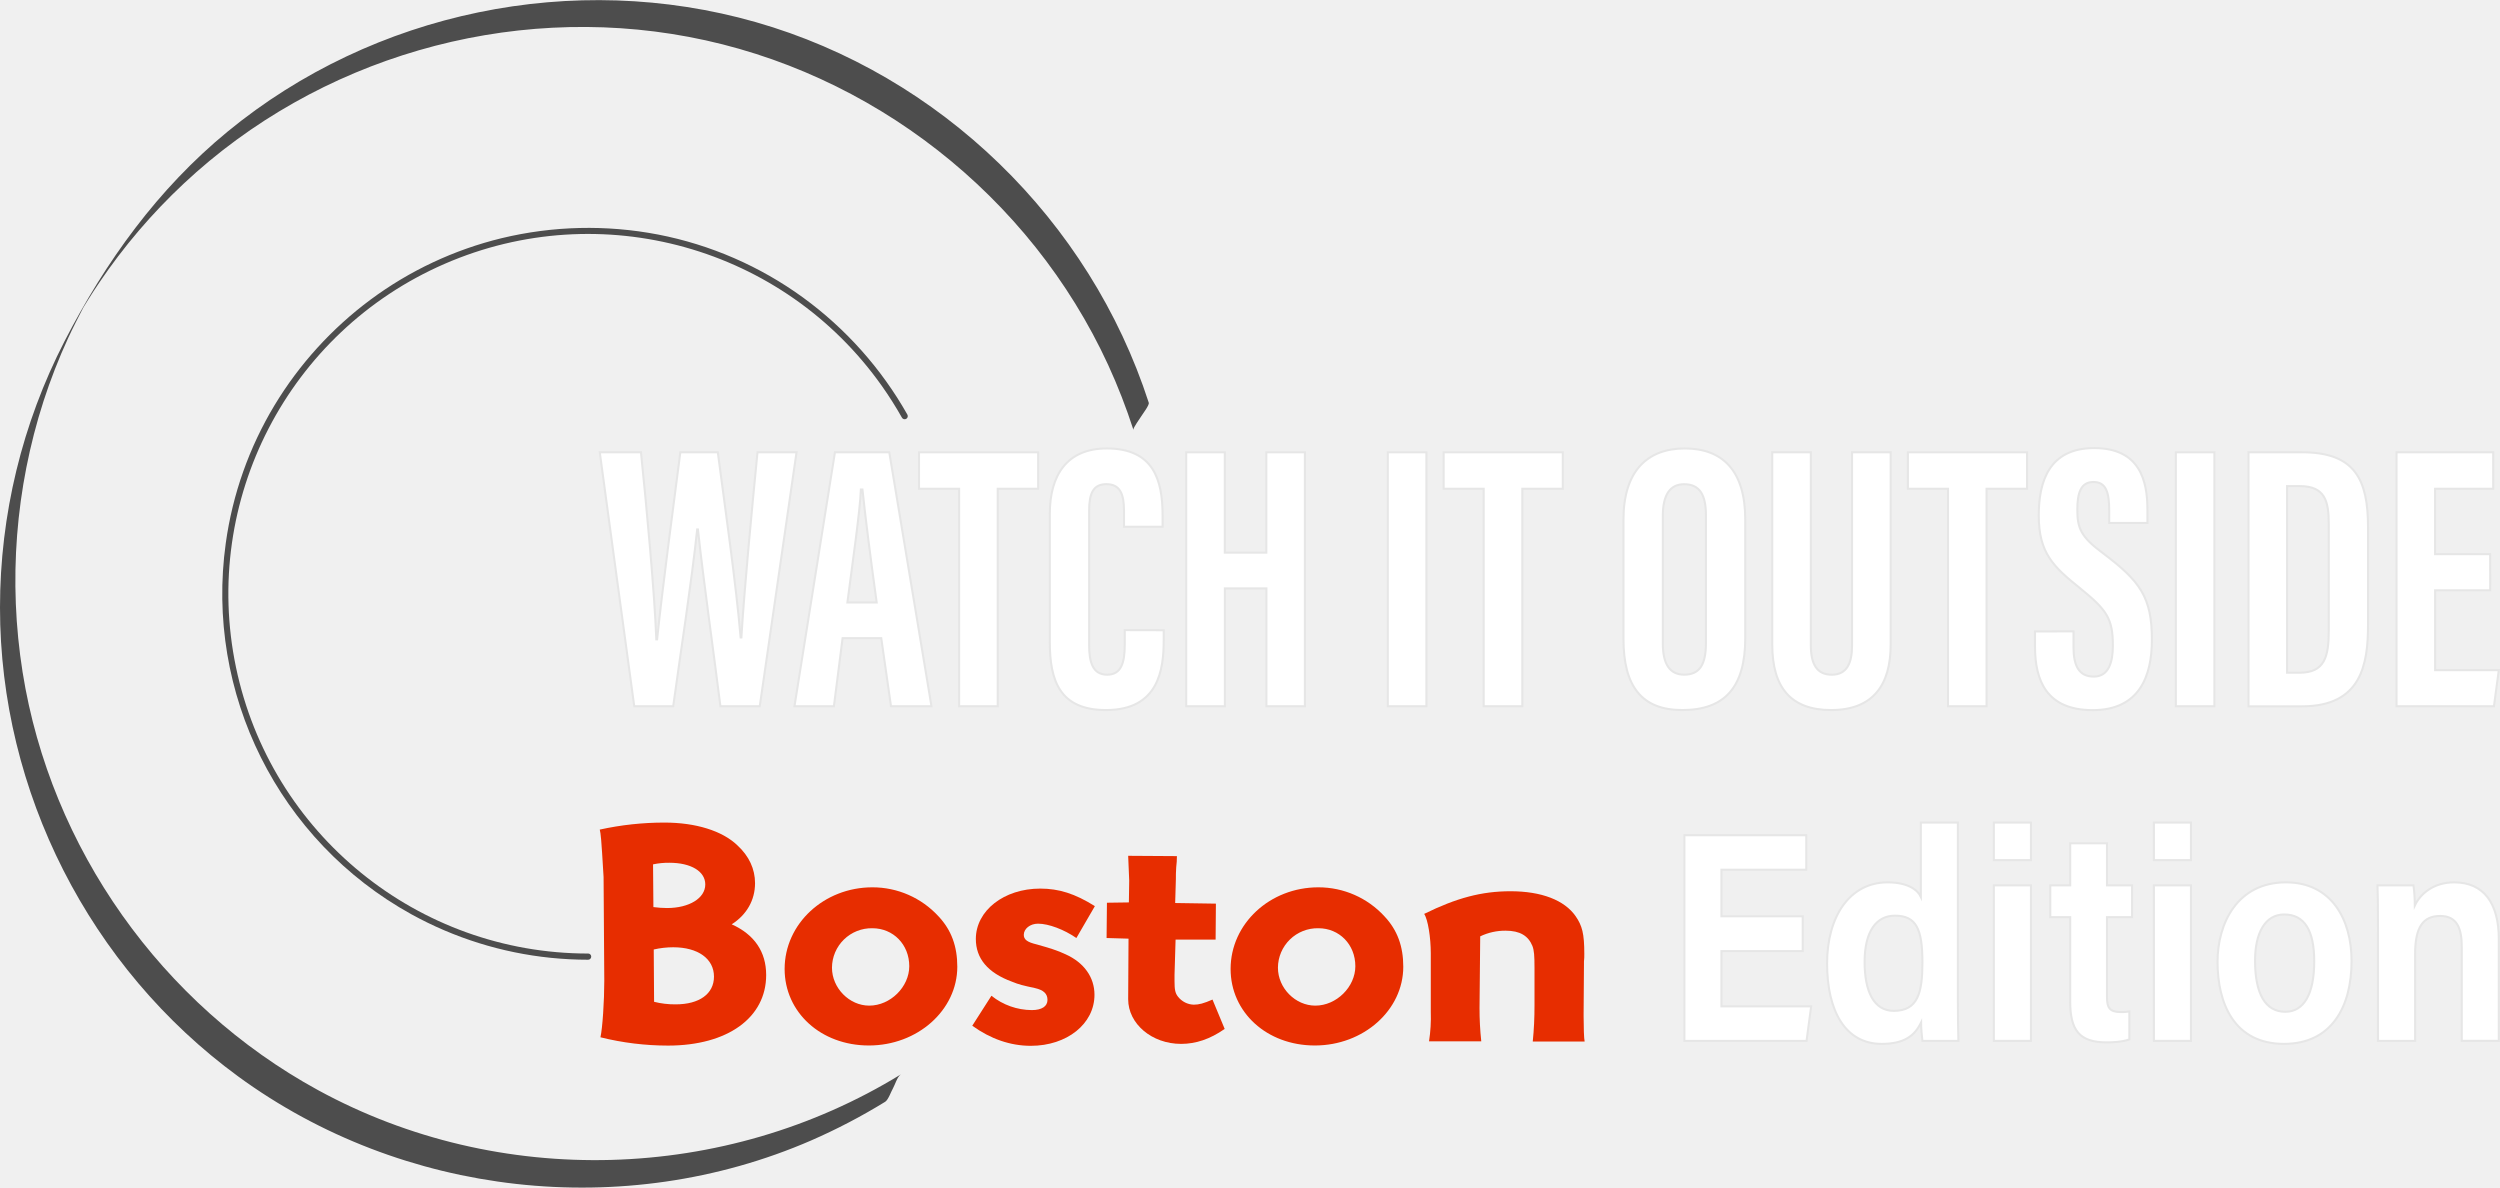
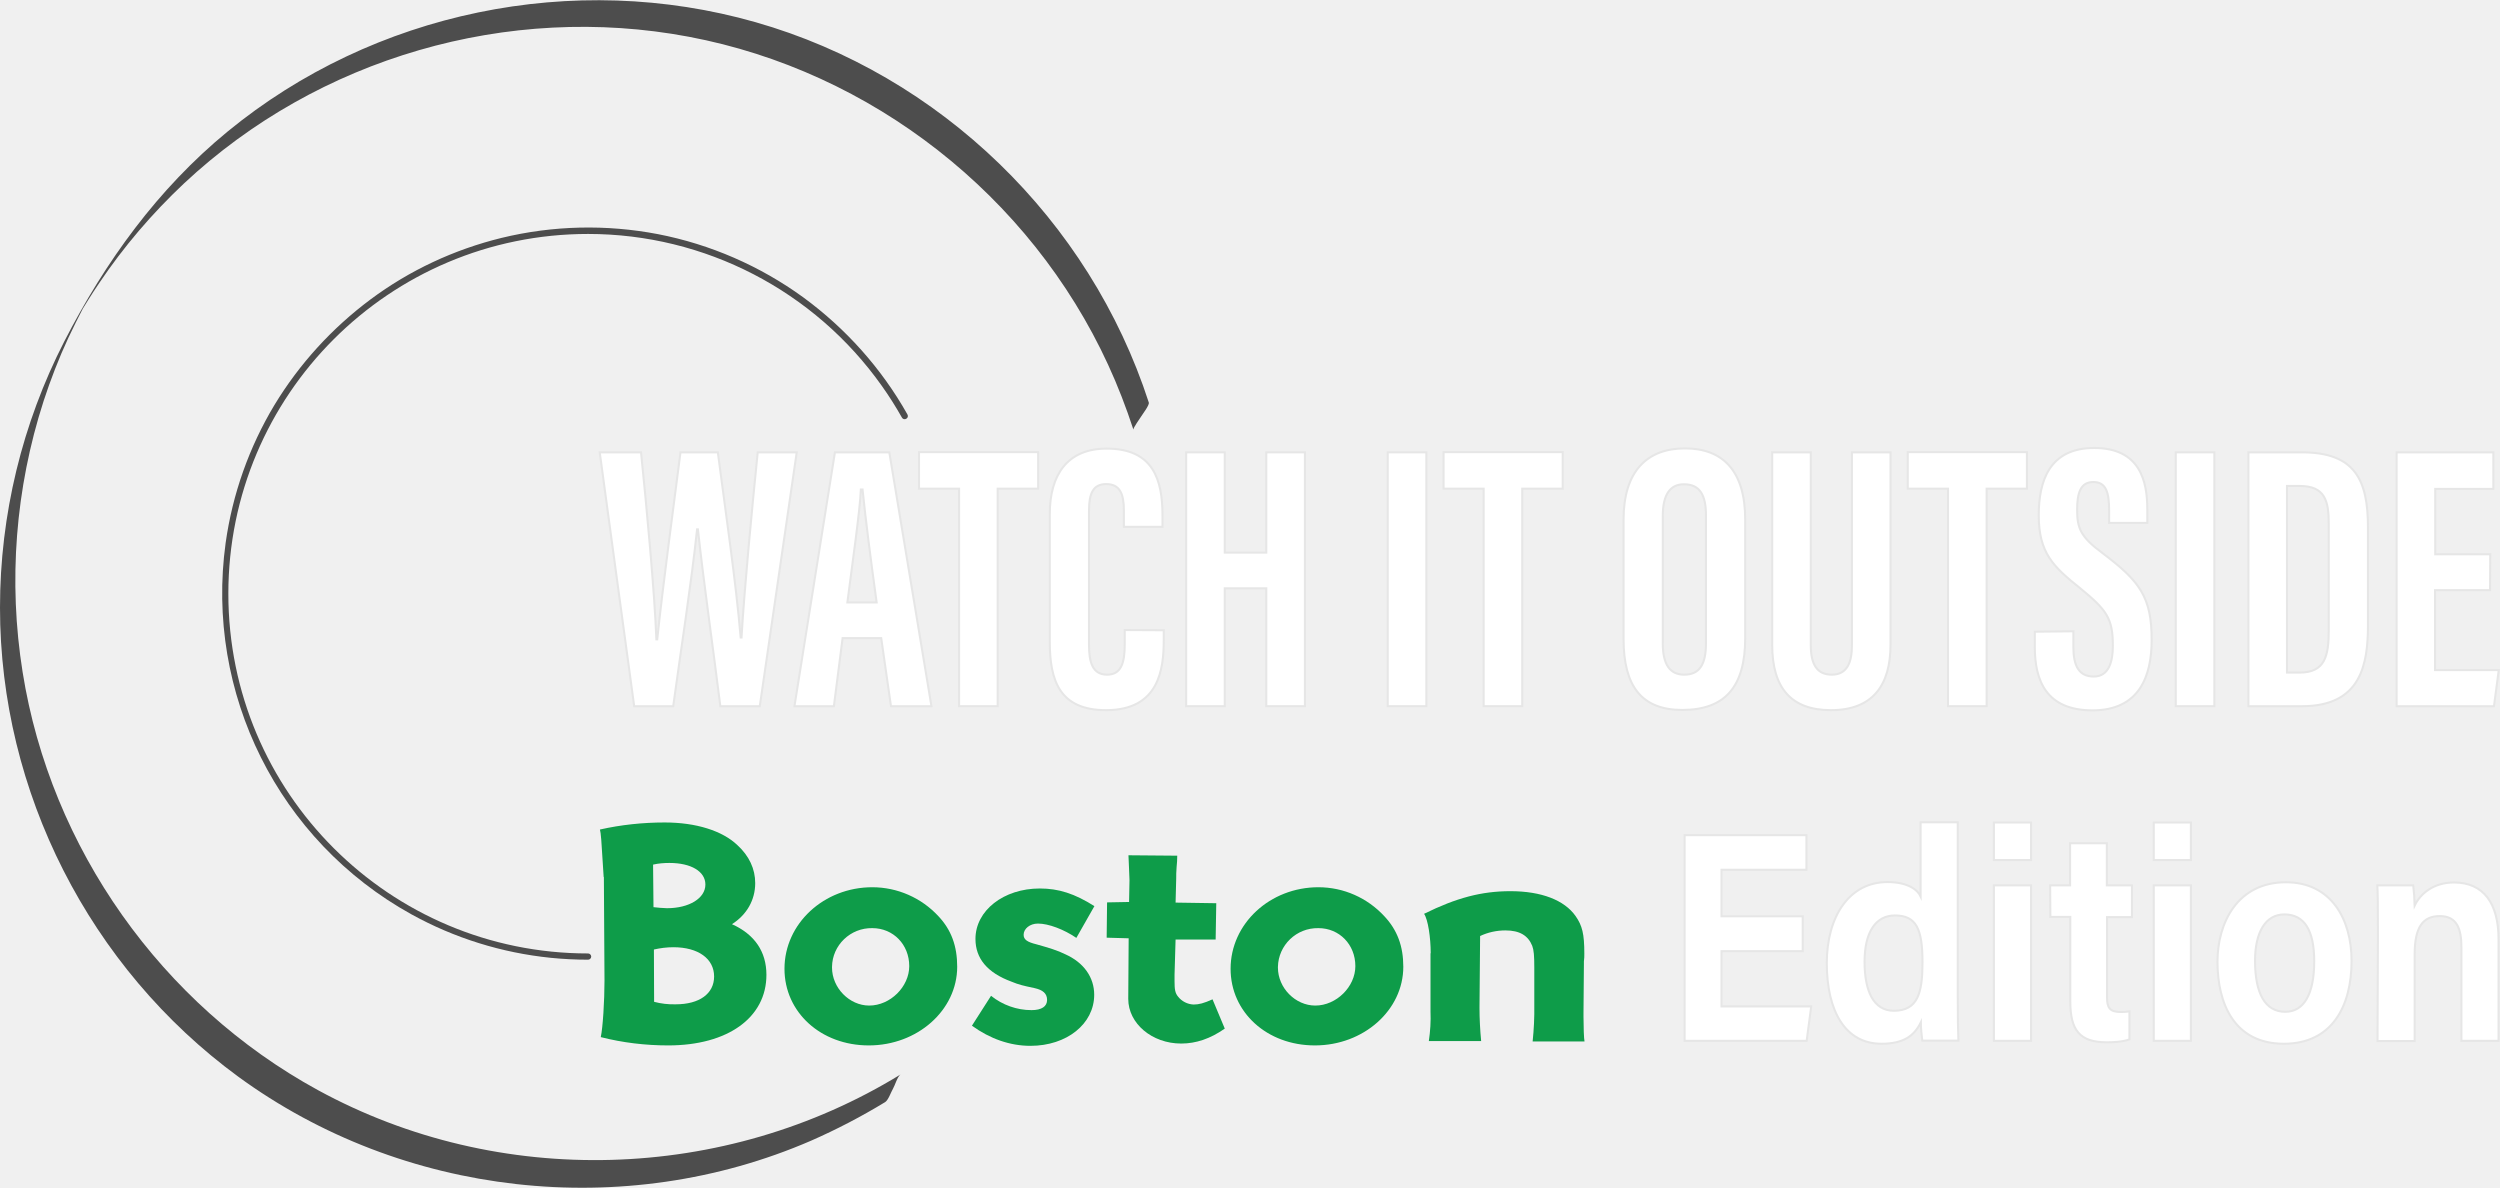
- <svg xmlns="http://www.w3.org/2000/svg" id="Layer_1" data-name="Layer 1" viewBox="0 0 1204.27 571.98">
-   <defs>
-     <style>.cls-1{fill:#fff;stroke:#e6e6e6;stroke-miterlimit:10;}.cls-2{fill:#e72d00;}.cls-3{fill:#4d4d4d;}</style>
-   </defs>
-   <path class="cls-1" d="M1014.68,922.11H975.54v26.61h43.21l-2.23,16.64H957.68V866.27h58.71v16.64H975.54v22.42h39.14Z" transform="translate(-146.3 -463.95)" />
-   <path class="cls-1" d="M1089.42,860.19v84.34c0,8.68.13,16.49.26,20.83h-17.34c-.26-2-.65-6.37-.65-8.82-3.16,6.5-8.28,10.26-19,10.26-17.34,0-26.27-15.62-26.27-38.76,0-22.57,10.9-39.06,29.16-39.06,10.11,0,14.58,3.91,16,6.94V860.19Zm-30.87,90.7c11.56,0,13.79-8.68,13.79-23.29,0-16.05-2.89-22.56-13.26-22.56-8.8,0-14.58,7.37-14.58,22.27C1044.5,941.34,1048.83,950.89,1058.55,950.89Z" transform="translate(-146.3 -463.95)" />
-   <path class="cls-1" d="M1106.75,878.28V860.19h17.87v18.09Zm0,12.15h17.87v74.93h-17.87Z" transform="translate(-146.3 -463.95)" />
-   <path class="cls-1" d="M1133.94,890.43h9.59V870.17h17.73v20.26h12.08v15.33h-12.08v38.48c0,5.06,1.18,7.23,6.7,7.23a20.54,20.54,0,0,0,4.07-.29v13.46c-3.55,1.3-8.54,1.44-10.9,1.44-13.14,0-17.6-5.79-17.6-19.67V905.76h-9.59Z" transform="translate(-146.3 -463.95)" />
-   <path class="cls-1" d="M1183.85,878.28V860.19h17.86v18.09Zm0,12.15h17.86v74.93h-17.86Z" transform="translate(-146.3 -463.95)" />
-   <path class="cls-1" d="M1279.07,926.88c0,21.84-9.45,39.92-32.57,39.92-23.77,0-32-19.23-32-39.49,0-18.66,9.59-38.33,33-38.33C1269.22,889,1279.07,906.63,1279.07,926.88Zm-46.49-.14c0,16,5,24.59,14.58,24.59,8.93,0,13.92-8.54,13.92-24.31,0-14.89-4.73-22.56-14.45-22.56C1237.57,904.46,1232.58,913.14,1232.58,926.74Z" transform="translate(-146.3 -463.95)" />
-   <path class="cls-1" d="M1291.81,913.86c0-15.48-.13-20.1-.26-23.43h17.34a77.31,77.31,0,0,1,.66,9.69c2.75-5.79,9.19-11.14,18.91-11.14,14.32,0,21.54,10.13,21.54,27.34v49h-17.86V920.08c0-8.53-2-14.9-10.38-14.9-8.14,0-12.08,5.21-12.08,18.37v41.81h-17.87Z" transform="translate(-146.3 -463.95)" />
-   <path class="cls-1" d="M451.82,804.16,435.21,681.81h19.85c2.71,26.37,6.5,67,7.4,90.11h.37c2.7-25.82,7.76-63.37,11.19-90.11h18.05c3.61,27.65,8.66,62.27,11,89.2h.36c1.44-23.81,5.05-61.55,7.76-89.2H530L512.28,804.16H493.33c-3.43-27.47-8.12-60.08-10.83-85.17h-.36c-2.71,25.64-7.94,58.8-11.55,85.17Z" transform="translate(-146.3 -463.95)" />
-   <path class="cls-1" d="M552.18,771.37,548,804.16h-19l19.5-122.35h26.17L595,804.16h-19.5l-4.69-32.79Zm16.42-17.21c-2.88-20.88-5.41-40.67-6.85-54.4H561c-.36,10.07-4.15,36.26-6.5,54.4Z" transform="translate(-146.3 -463.95)" />
-   <path class="cls-1" d="M608.32,699.39H589V681.81h57.4v17.58H626.91V804.16H608.32Z" transform="translate(-146.3 -463.95)" />
-   <path class="cls-1" d="M706.87,767.53v4.76c0,14.1-2.35,33.7-27.8,33.7C656.69,806,652,791.71,652,773.21V711.48c0-18.87,8.48-31.51,27.43-31.51,22.57,0,26.9,15.21,26.9,32.24v5.5H687.74V710c0-8.24-2-12.82-8.49-12.82-6.31,0-8.3,4.4-8.3,12.82v64.66c0,8.06,1.63,14.29,8.67,14.29,6.67,0,8.48-5.5,8.48-14.47v-7Z" transform="translate(-146.3 -463.95)" />
-   <path class="cls-1" d="M717.7,681.81h18.59v48.35h20V681.81h18.59V804.16H756.33V747.38h-20v56.78H717.7Z" transform="translate(-146.3 -463.95)" />
-   <path class="cls-1" d="M833.4,681.81V804.16H814.81V681.81Z" transform="translate(-146.3 -463.95)" />
-   <path class="cls-1" d="M861,699.39H841.71V681.81h57.4v17.58h-19.5V804.16H861Z" transform="translate(-146.3 -463.95)" />
-   <path class="cls-1" d="M987,714.23v57.14c0,23.45-9.75,34.62-30.32,34.62-19.5,0-28.34-11.35-28.34-34.25V714.23c0-23.45,11.55-34.26,29.6-34.26C976.18,680,987,690.78,987,714.23ZM947.3,712.4v61.54c0,10.26,3.61,15,10.29,15,7.22,0,10.47-4.58,10.47-15.2V712.21c0-9.71-2.89-15-10.47-15C950.91,697.19,947.3,702.14,947.3,712.4Z" transform="translate(-146.3 -463.95)" />
-   <path class="cls-1" d="M1018.6,681.81v93.05c0,9,2.89,14.1,10.11,14.1,7.4,0,9.74-5.86,9.74-14.1V681.81h18.6v92.68c0,19.41-8.49,31.5-28.7,31.5-19.14,0-28.34-10.62-28.34-31.5V681.81Z" transform="translate(-146.3 -463.95)" />
-   <path class="cls-1" d="M1084.66,699.39h-19.31V681.81h57.4v17.58h-19.5V804.16h-18.59Z" transform="translate(-146.3 -463.95)" />
-   <path class="cls-1" d="M1145.13,768.08v7.69c0,9,2.71,14.1,9.75,14.1,7.22,0,9.2-7,9.2-14.83,0-13.19-2.89-17.22-15.7-27.66-13-10.44-20-17-20-35.17,0-16.12,4.88-32.42,26.72-32.42,22.2,0,25.63,16.12,25.63,29.49v6.59h-18.41v-6c0-8.61-1.45-13.74-7.58-13.74s-7.77,5.31-7.77,13.37c0,8.8,1.63,13,12.28,20.88,18,13.56,23.64,21.25,23.64,41.77,0,17.4-5.95,33.88-28.51,33.88-22.39,0-27.8-14.47-27.8-30.59v-7.32Z" transform="translate(-146.3 -463.95)" />
-   <path class="cls-1" d="M1213,681.81V804.16h-18.59V681.81Z" transform="translate(-146.3 -463.95)" />
-   <path class="cls-1" d="M1229.42,681.81h25.81c25.63,0,31.77,13.37,31.77,36.08V765c0,18.69-3.07,39.2-31.77,39.2h-25.81ZM1248,788h6c12.27,0,14.08-7.87,14.08-20.51V716.42c0-11.17-1.81-18.31-14.08-18.31h-6Z" transform="translate(-146.3 -463.95)" />
-   <path class="cls-1" d="M1345.85,748.3h-26.54v38.46H1350l-2.35,17.4h-46.93V681.81h46.57v17.58h-28V730.9h26.54Z" transform="translate(-146.3 -463.95)" />
-   <path class="cls-2" d="M437.05,886.46c-1.17-19.82-1.34-20.58-1.84-22.89a145,145,0,0,1,31.19-3.38c15.1,0,27.84,4,35.05,10.91,5.71,5.22,8.56,11.52,8.56,18.28,0,8.14-4,15.21-11.24,19.82,10.9,4.91,16.6,13.21,16.6,24.42,0,20.59-18.61,34-47.29,34a134.78,134.78,0,0,1-32.54-4c1-4.46,1.85-17.51,1.85-27.19l-.34-49.62Zm24,14.44a52.13,52.13,0,0,0,6.54.46c10.73,0,18.45-4.76,18.45-11.37,0-6.29-6.88-10.44-17.28-10.44a35.84,35.84,0,0,0-7.88.77Zm.33,45.63a41.06,41.06,0,0,0,10.4,1.23c11.4,0,18.45-5.07,18.45-13.37,0-8.6-7.72-14.13-19.62-14.13a41.72,41.72,0,0,0-9.4,1.07Z" transform="translate(-146.3 -463.95)" />
-   <path class="cls-2" d="M598.39,905.36c6.2,6.6,9.05,14.44,9.05,24.27,0,20.89-19.12,37.94-42.6,37.94-23.14,0-40.58-16-40.58-36.86,0-21.82,19-39.33,42.26-39.33A43.12,43.12,0,0,1,598.39,905.36Zm-51.32,24.73c0,9.83,8.38,18.28,17.94,18.28,10.23,0,19.29-9.06,19.29-19,0-10.44-7.72-18.28-17.78-18.28A19.1,19.1,0,0,0,547.07,930.09Z" transform="translate(-146.3 -463.95)" />
-   <path class="cls-2" d="M664.8,915.8c-6-4.14-13.42-6.91-18.45-6.91-3.86,0-6.88,2.46-6.88,5.38,0,2.3,1.68,3.53,6.21,4.61,6,1.69,10.06,2.91,13.92,4.76,8.89,4,13.92,11.06,13.92,19.51,0,14-13.25,24.58-30.69,24.58-9.9,0-19.46-3.38-28.18-9.68l9.23-14.44a31.44,31.44,0,0,0,19.45,6.91c4.86,0,7.55-1.84,7.55-4.91s-2-4.77-6-5.69c-5.7-1.23-7.72-1.69-11.07-3.07-11.74-4.3-17.44-11.22-17.44-20.59,0-13.67,13.58-24.27,31-24.27,9.06,0,16.78,2.46,26.34,8.45Z" transform="translate(-146.3 -463.95)" />
-   <path class="cls-2" d="M731.87,916.57H712.59l-.51,16.9v3.23c0,4,.34,5.68,1.68,7.37a10,10,0,0,0,7.55,3.84c2.52,0,4.86-.61,9.06-2.46l5.87,14.14c-7,4.91-13.92,7.21-21,7.21-14.08,0-25.49-9.67-25.49-21.5l.17-29.19-10.57-.31.17-17,10.57-.15.16-10.45c-.16-4.3-.33-8.45-.5-12l23.48.15a43.27,43.27,0,0,1-.34,5.38c-.16,2.46-.16,3.84-.16,5.68l-.34,11.53,19.62.3Z" transform="translate(-146.3 -463.95)" />
-   <path class="cls-2" d="M813.21,905.36c6.21,6.6,9.06,14.44,9.06,24.27,0,20.89-19.12,37.94-42.6,37.94-23.14,0-40.58-16-40.58-36.86,0-21.82,18.95-39.33,42.26-39.33A43.11,43.11,0,0,1,813.21,905.36Zm-51.32,24.73c0,9.83,8.39,18.28,18,18.28,10.23,0,19.29-9.06,19.29-19,0-10.44-7.72-18.28-17.78-18.28A19.11,19.11,0,0,0,761.89,930.09Z" transform="translate(-146.3 -463.95)" />
-   <path class="cls-2" d="M835.52,923.18c0-7.53-1.35-16.29-3.19-19,15.6-7.68,27.67-10.91,41.59-10.91,14.93,0,26,4.3,31.36,12,3.19,4.61,4.19,8.45,4.19,18.13a26.18,26.18,0,0,1-.16,3.69v1.07l-.17,24v1.38c0,5.07.17,10.91.5,12.14h-25a167.7,167.7,0,0,0,.84-17.36V930.09c0-5.68-.17-8.3-1-10.45-2-4.91-6-7.37-12.92-7.37A27.76,27.76,0,0,0,859.33,915L859,949.45a148.58,148.58,0,0,0,.84,16.13H834.68a76.54,76.54,0,0,0,.84-14.29Z" transform="translate(-146.3 -463.95)" />
-   <path class="cls-3" d="M429.65,923.28A173.31,173.31,0,1,1,571.1,649.86a177.8,177.8,0,0,1,9.69,15.31,1.5,1.5,0,0,0,2.59-1.52,178.35,178.35,0,0,0-50.22-56.36,175.66,175.66,0,0,0-69.89-30.37,178.21,178.21,0,0,0-75.37,1.77,175.72,175.72,0,0,0-63.19,29.66,177.85,177.85,0,0,0-46.17,50.82,175.36,175.36,0,0,0-23.48,66.39,176.45,176.45,0,0,0,89.36,178.78,176,176,0,0,0,67.18,21,178.4,178.4,0,0,0,18,.92,1.5,1.5,0,0,0,0-3Z" transform="translate(-146.3 -463.95)" />
-   <path class="cls-3" d="M580.13,981.56c-84.71,52-193.37,55.18-280.65,7.5-75.31-41.14-128.8-116.5-142.29-201.31a281.66,281.66,0,0,1,10.1-130.64,275.56,275.56,0,0,1,11.87-30.39c2.35-5.11,4.94-10.07,7.51-15.07,2.36-4.59-3.64,6-.24.47.69-1.12,1.37-2.25,2.06-3.36,1.81-2.9,3.66-5.77,5.58-8.6A280.58,280.58,0,0,1,234.8,552.4c64.66-60.57,156.17-87.11,243.25-70.69,88.13,16.63,164.55,76.52,202.05,158a284.66,284.66,0,0,1,12.17,31.28c-.28-.85,3.26-5.59,3.76-6.49.6-1.05,4-5.37,3.64-6.56-28.49-88-100.32-157.91-189.33-183.34-87.56-25-184-5.07-254.36,52.71-33.61,27.6-58.75,62.5-78.59,101a280.42,280.42,0,0,0-31.09,128.3c0,88.65,43.18,173.53,114.71,225.85,79.17,57.92,186,69.92,276,30.87a285.87,285.87,0,0,0,35.68-18.64c1.49-.91,2.9-5,3.76-6.48s2.13-5.64,3.63-6.56Z" transform="translate(-146.3 -463.95)" />
+ <svg xmlns="http://www.w3.org/2000/svg" version="1.1" id="Layer_1" x="0px" y="0px" viewBox="0 0 1204.3 572" style="enable-background:new 0 0 1204.3 572;" xml:space="preserve">
+   <style type="text/css">
+ 	.st0{fill:#FFFFFF;stroke:#E6E6E6;stroke-miterlimit:10;}
+ 	.st1{fill:#0E9C49;}
+ 	.st2{fill:#4D4D4D;}
+ </style>
+   <path class="st0" d="M868.4,458.2h-39.1v26.6h43.2l-2.2,16.6h-58.8v-99.1h58.7V419h-40.9v22.4h39.1V458.2z" />
+   <path class="st0" d="M943.1,396.2v84.3c0,8.7,0.1,16.5,0.3,20.8H926c-0.3-2-0.7-6.4-0.7-8.8c-3.2,6.5-8.3,10.3-19,10.3  c-17.3,0-26.3-15.6-26.3-38.8c0-22.6,10.9-39.1,29.2-39.1c10.1,0,14.6,3.9,16,6.9v-35.7H943.1z M912.3,486.9  c11.6,0,13.8-8.7,13.8-23.3c0-16-2.9-22.6-13.3-22.6c-8.8,0-14.6,7.4-14.6,22.3C898.2,477.4,902.5,486.9,912.3,486.9z" />
+   <path class="st0" d="M960.5,414.3v-18.1h17.9v18.1H960.5z M960.5,426.5h17.9v74.9h-17.9V426.5z" />
+   <path class="st0" d="M987.6,426.5h9.6v-20.3h17.7v20.3h12.1v15.3H1015v38.5c0,5.1,1.2,7.2,6.7,7.2c1.4,0,2.7-0.1,4.1-0.3v13.5  c-3.5,1.3-8.5,1.4-10.9,1.4c-13.1,0-17.6-5.8-17.6-19.7v-40.7h-9.6L987.6,426.5z" />
+   <path class="st0" d="M1037.5,414.3v-18.1h17.9v18.1H1037.5z M1037.5,426.5h17.9v74.9h-17.9V426.5z" />
+   <path class="st0" d="M1132.8,462.9c0,21.8-9.4,39.9-32.6,39.9c-23.8,0-32-19.2-32-39.5c0-18.7,9.6-38.3,33-38.3  C1122.9,425,1132.8,442.7,1132.8,462.9z M1086.3,462.8c0,16,5,24.6,14.6,24.6c8.9,0,13.9-8.5,13.9-24.3c0-14.9-4.7-22.6-14.4-22.6  C1091.3,440.5,1086.3,449.2,1086.3,462.8z" />
+   <path class="st0" d="M1145.5,449.9c0-15.5-0.1-20.1-0.3-23.4h17.3c0.4,3.2,0.6,6.4,0.7,9.7c2.8-5.8,9.2-11.1,18.9-11.1  c14.3,0,21.5,10.1,21.5,27.3v49h-17.9v-45.2c0-8.5-2-14.9-10.4-14.9c-8.1,0-12.1,5.2-12.1,18.4v41.8h-17.9L1145.5,449.9z" />
+   <path class="st0" d="M305.5,340.2l-16.6-122.3h19.9c2.7,26.4,6.5,67,7.4,90.1h0.4c2.7-25.8,7.8-63.4,11.2-90.1h18  c3.6,27.7,8.7,62.3,11,89.2h0.4c1.4-23.8,5-61.5,7.8-89.2h18.8L366,340.2h-19c-3.4-27.5-8.1-60.1-10.8-85.2h-0.4  c-2.7,25.6-7.9,58.8-11.5,85.2H305.5z" />
+   <path class="st0" d="M405.9,307.4l-4.2,32.8h-19l19.5-122.3h26.2l20.3,122.3h-19.5l-4.7-32.8H405.9z M422.3,290.2  c-2.9-20.9-5.4-40.7-6.8-54.4h-0.8c-0.4,10.1-4.2,36.3-6.5,54.4H422.3z" />
+   <path class="st0" d="M462,235.4h-19.3v-17.6h57.4v17.6h-19.5v104.8H462V235.4z" />
+   <path class="st0" d="M560.6,303.6v4.8c0,14.1-2.3,33.7-27.8,33.7c-22.4,0-27.1-14.3-27.1-32.8v-61.7c0-18.9,8.5-31.5,27.4-31.5  c22.6,0,26.9,15.2,26.9,32.2v5.5h-18.6V246c0-8.2-2-12.8-8.5-12.8c-6.3,0-8.3,4.4-8.3,12.8v64.7c0,8.1,1.6,14.3,8.7,14.3  c6.7,0,8.5-5.5,8.5-14.5v-7L560.6,303.6z" />
+   <path class="st0" d="M571.4,217.9H590v48.3h20v-48.3h18.6v122.3H610v-56.8h-20v56.8h-18.6V217.9z" />
+   <path class="st0" d="M687.1,217.9v122.3h-18.6V217.9H687.1z" />
+   <path class="st0" d="M714.7,235.4h-19.3v-17.6h57.4v17.6h-19.5v104.8h-18.6V235.4z" />
+   <path class="st0" d="M840.7,250.3v57.1c0,23.5-9.8,34.6-30.3,34.6c-19.5,0-28.3-11.3-28.3-34.2v-57.5c0-23.5,11.5-34.3,29.6-34.3  C829.9,216,840.7,226.8,840.7,250.3z M801,248.5V310c0,10.3,3.6,15,10.3,15c7.2,0,10.5-4.6,10.5-15.2v-61.5c0-9.7-2.9-15-10.5-15  C804.6,233.2,801,238.2,801,248.5z" />
+   <path class="st0" d="M872.3,217.9v93c0,9,2.9,14.1,10.1,14.1c7.4,0,9.7-5.9,9.7-14.1v-93h18.6v92.7c0,19.4-8.5,31.5-28.7,31.5  c-19.1,0-28.3-10.6-28.3-31.5v-92.7H872.3z" />
+   <path class="st0" d="M938.4,235.4H919v-17.6h57.4v17.6H957v104.8h-18.6V235.4z" />
+   <path class="st0" d="M998.8,304.1v7.7c0,9,2.7,14.1,9.8,14.1c7.2,0,9.2-7,9.2-14.8c0-13.2-2.9-17.2-15.7-27.7  c-13-10.4-20-17-20-35.2c0-16.1,4.9-32.4,26.7-32.4c22.2,0,25.6,16.1,25.6,29.5v6.6H1016v-6c0-8.6-1.4-13.7-7.6-13.7  s-7.8,5.3-7.8,13.4c0,8.8,1.6,13,12.3,20.9c18,13.6,23.6,21.2,23.6,41.8c0,17.4-5.9,33.9-28.5,33.9c-22.4,0-27.8-14.5-27.8-30.6  v-7.3L998.8,304.1z" />
+   <path class="st0" d="M1066.7,217.9v122.3h-18.6V217.9H1066.7z" />
+   <path class="st0" d="M1083.1,217.9h25.8c25.6,0,31.8,13.4,31.8,36.1V301c0,18.7-3.1,39.2-31.8,39.2h-25.8V217.9z M1101.7,324h6  c12.3,0,14.1-7.9,14.1-20.5v-51.1c0-11.2-1.8-18.3-14.1-18.3h-6V324z" />
+   <path class="st0" d="M1199.5,284.3H1173v38.5h30.7l-2.3,17.4h-46.9V217.9h46.6v17.6h-28V267h26.5L1199.5,284.3z" />
+   <path class="st1" d="M290.8,422.5c-1.2-19.8-1.3-20.6-1.8-22.9c10.2-2.3,20.7-3.4,31.2-3.4c15.1,0,27.8,4,35,10.9  c5.7,5.2,8.6,11.5,8.6,18.3c0,8.1-4,15.2-11.2,19.8c10.9,4.9,16.6,13.2,16.6,24.4c0,20.6-18.6,34-47.3,34c-11,0-21.9-1.3-32.5-4  c1-4.5,1.8-17.5,1.8-27.2l-0.3-49.6V422.5z M314.8,437c2.2,0.3,4.4,0.4,6.5,0.5c10.7,0,18.5-4.8,18.5-11.4c0-6.3-6.9-10.4-17.3-10.4  c-2.6,0-5.3,0.2-7.9,0.8L314.8,437z M315.1,482.6c3.4,0.9,6.9,1.3,10.4,1.2c11.4,0,18.5-5.1,18.5-13.4c0-8.6-7.7-14.1-19.6-14.1  c-3.2,0-6.3,0.4-9.4,1.1L315.1,482.6z" />
+   <path class="st1" d="M452.1,441.4c6.2,6.6,9,14.4,9,24.3c0,20.9-19.1,37.9-42.6,37.9c-23.1,0-40.6-16-40.6-36.9  c0-21.8,19-39.3,42.3-39.3C432.3,427.4,443.9,432.5,452.1,441.4z M400.8,466.1c0,9.8,8.4,18.3,17.9,18.3c10.2,0,19.3-9.1,19.3-19  c0-10.4-7.7-18.3-17.8-18.3c-10.5-0.2-19.3,8.2-19.4,18.7C400.8,466,400.8,466.1,400.8,466.1L400.8,466.1z" />
+   <path class="st1" d="M518.5,451.8c-6-4.1-13.4-6.9-18.5-6.9c-3.9,0-6.9,2.5-6.9,5.4c0,2.3,1.7,3.5,6.2,4.6c6,1.7,10.1,2.9,13.9,4.8  c8.9,4,13.9,11.1,13.9,19.5c0,14-13.2,24.6-30.7,24.6c-9.9,0-19.5-3.4-28.2-9.7l9.2-14.4c5.5,4.4,12.4,6.9,19.5,6.9  c4.9,0,7.5-1.8,7.5-4.9s-2-4.8-6-5.7c-5.7-1.2-7.7-1.7-11.1-3.1c-11.7-4.3-17.4-11.2-17.4-20.6c0-13.7,13.6-24.3,31-24.3  c9.1,0,16.8,2.5,26.3,8.5L518.5,451.8z" />
+   <path class="st1" d="M585.6,452.6h-19.3l-0.5,16.9v3.2c0,4,0.3,5.7,1.7,7.4c1.8,2.3,4.6,3.7,7.5,3.8c2.5,0,4.9-0.6,9.1-2.5l5.9,14.1  c-7,4.9-13.9,7.2-21,7.2c-14.1,0-25.5-9.7-25.5-21.5l0.2-29.2l-10.6-0.3l0.2-17l10.6-0.2l0.2-10.5c-0.2-4.3-0.3-8.5-0.5-12l23.5,0.2  c0,1.8-0.1,3.6-0.3,5.4c-0.2,2.5-0.2,3.8-0.2,5.7l-0.3,11.5l19.6,0.3L585.6,452.6z" />
+   <path class="st1" d="M666.9,441.4c6.2,6.6,9.1,14.4,9.1,24.3c0,20.9-19.1,37.9-42.6,37.9c-23.1,0-40.6-16-40.6-36.9  c0-21.8,19-39.3,42.3-39.3C647.2,427.4,658.7,432.5,666.9,441.4z M615.6,466.1c0,9.8,8.4,18.3,18,18.3c10.2,0,19.3-9.1,19.3-19  c0-10.4-7.7-18.3-17.8-18.3c-10.6-0.2-19.3,8.2-19.5,18.7C615.6,465.9,615.6,466,615.6,466.1L615.6,466.1z" />
+   <path class="st1" d="M689.2,459.2c0-7.5-1.3-16.3-3.2-19c15.6-7.7,27.7-10.9,41.6-10.9c14.9,0,26,4.3,31.4,12  c3.2,4.6,4.2,8.5,4.2,18.1c0,1.2,0,2.5-0.2,3.7v1.1l-0.2,24v1.4c0,5.1,0.2,10.9,0.5,12.1h-25c0.6-5.8,0.9-11.6,0.8-17.4v-18.2  c0-5.7-0.2-8.3-1-10.5c-2-4.9-6-7.4-12.9-7.4c-4.2,0-8.4,0.9-12.2,2.7l-0.3,34.5c0,5.4,0.3,10.8,0.8,16.1h-25.2  c0.7-4.7,1-9.5,0.8-14.3V459.2z" />
+   <path class="st2" d="M283.3,459.3C187.6,459.3,110,381.8,110,286s77.6-173.3,173.3-173.3c56.2,0,109,27.3,141.5,73.2  c3.5,4.9,6.7,10,9.7,15.3c0.4,0.7,1.3,1,2.1,0.5c0.7-0.4,1-1.3,0.5-2.1c-12.5-22.2-29.7-41.4-50.2-56.4  c-20.8-15.1-44.7-25.5-69.9-30.4c-25-4.8-50.7-4.2-75.4,1.8c-22.8,5.6-44.3,15.6-63.2,29.7c-18.5,13.8-34.2,31-46.2,50.8  c-12.2,20.3-20.2,42.9-23.5,66.4C98.7,334,134.2,405,198.1,440.4c20.8,11.5,43.6,18.6,67.2,21c6,0.6,12,0.9,18,0.9  c0.8,0,1.5-0.7,1.5-1.5S284.1,459.3,283.3,459.3L283.3,459.3z" />
+   <path class="st2" d="M433.8,517.6c-84.7,52-193.4,55.2-280.7,7.5C77.9,484,24.4,408.6,10.9,323.8c-7-43.7-3.5-88.5,10.1-130.6  c3.4-10.4,7.3-20.5,11.9-30.4c2.4-5.1,4.9-10.1,7.5-15.1c2.4-4.6-3.6,6-0.2,0.5c0.7-1.1,1.4-2.2,2.1-3.4c1.8-2.9,3.7-5.8,5.6-8.6  c11.7-17.4,25.4-33.4,40.7-47.8c64.7-60.6,156.2-87.1,243.2-70.7c88.1,16.6,164.5,76.5,202,158c4.7,10.2,8.7,20.6,12.2,31.3  c-0.3-0.8,3.3-5.6,3.8-6.5c0.6-1,4-5.4,3.6-6.6C524.9,106,453,36.1,364,10.7c-87.6-25-184-5.1-254.4,52.7  c-33.6,27.6-58.8,62.5-78.6,101C10.7,204,0,248,0,292.7c0,88.7,43.2,173.5,114.7,225.9c79.2,57.9,186,69.9,276,30.9  c12.3-5.4,24.2-11.6,35.7-18.6c1.5-0.9,2.9-5,3.8-6.5S432.3,518.6,433.8,517.6L433.8,517.6z" />
</svg>
